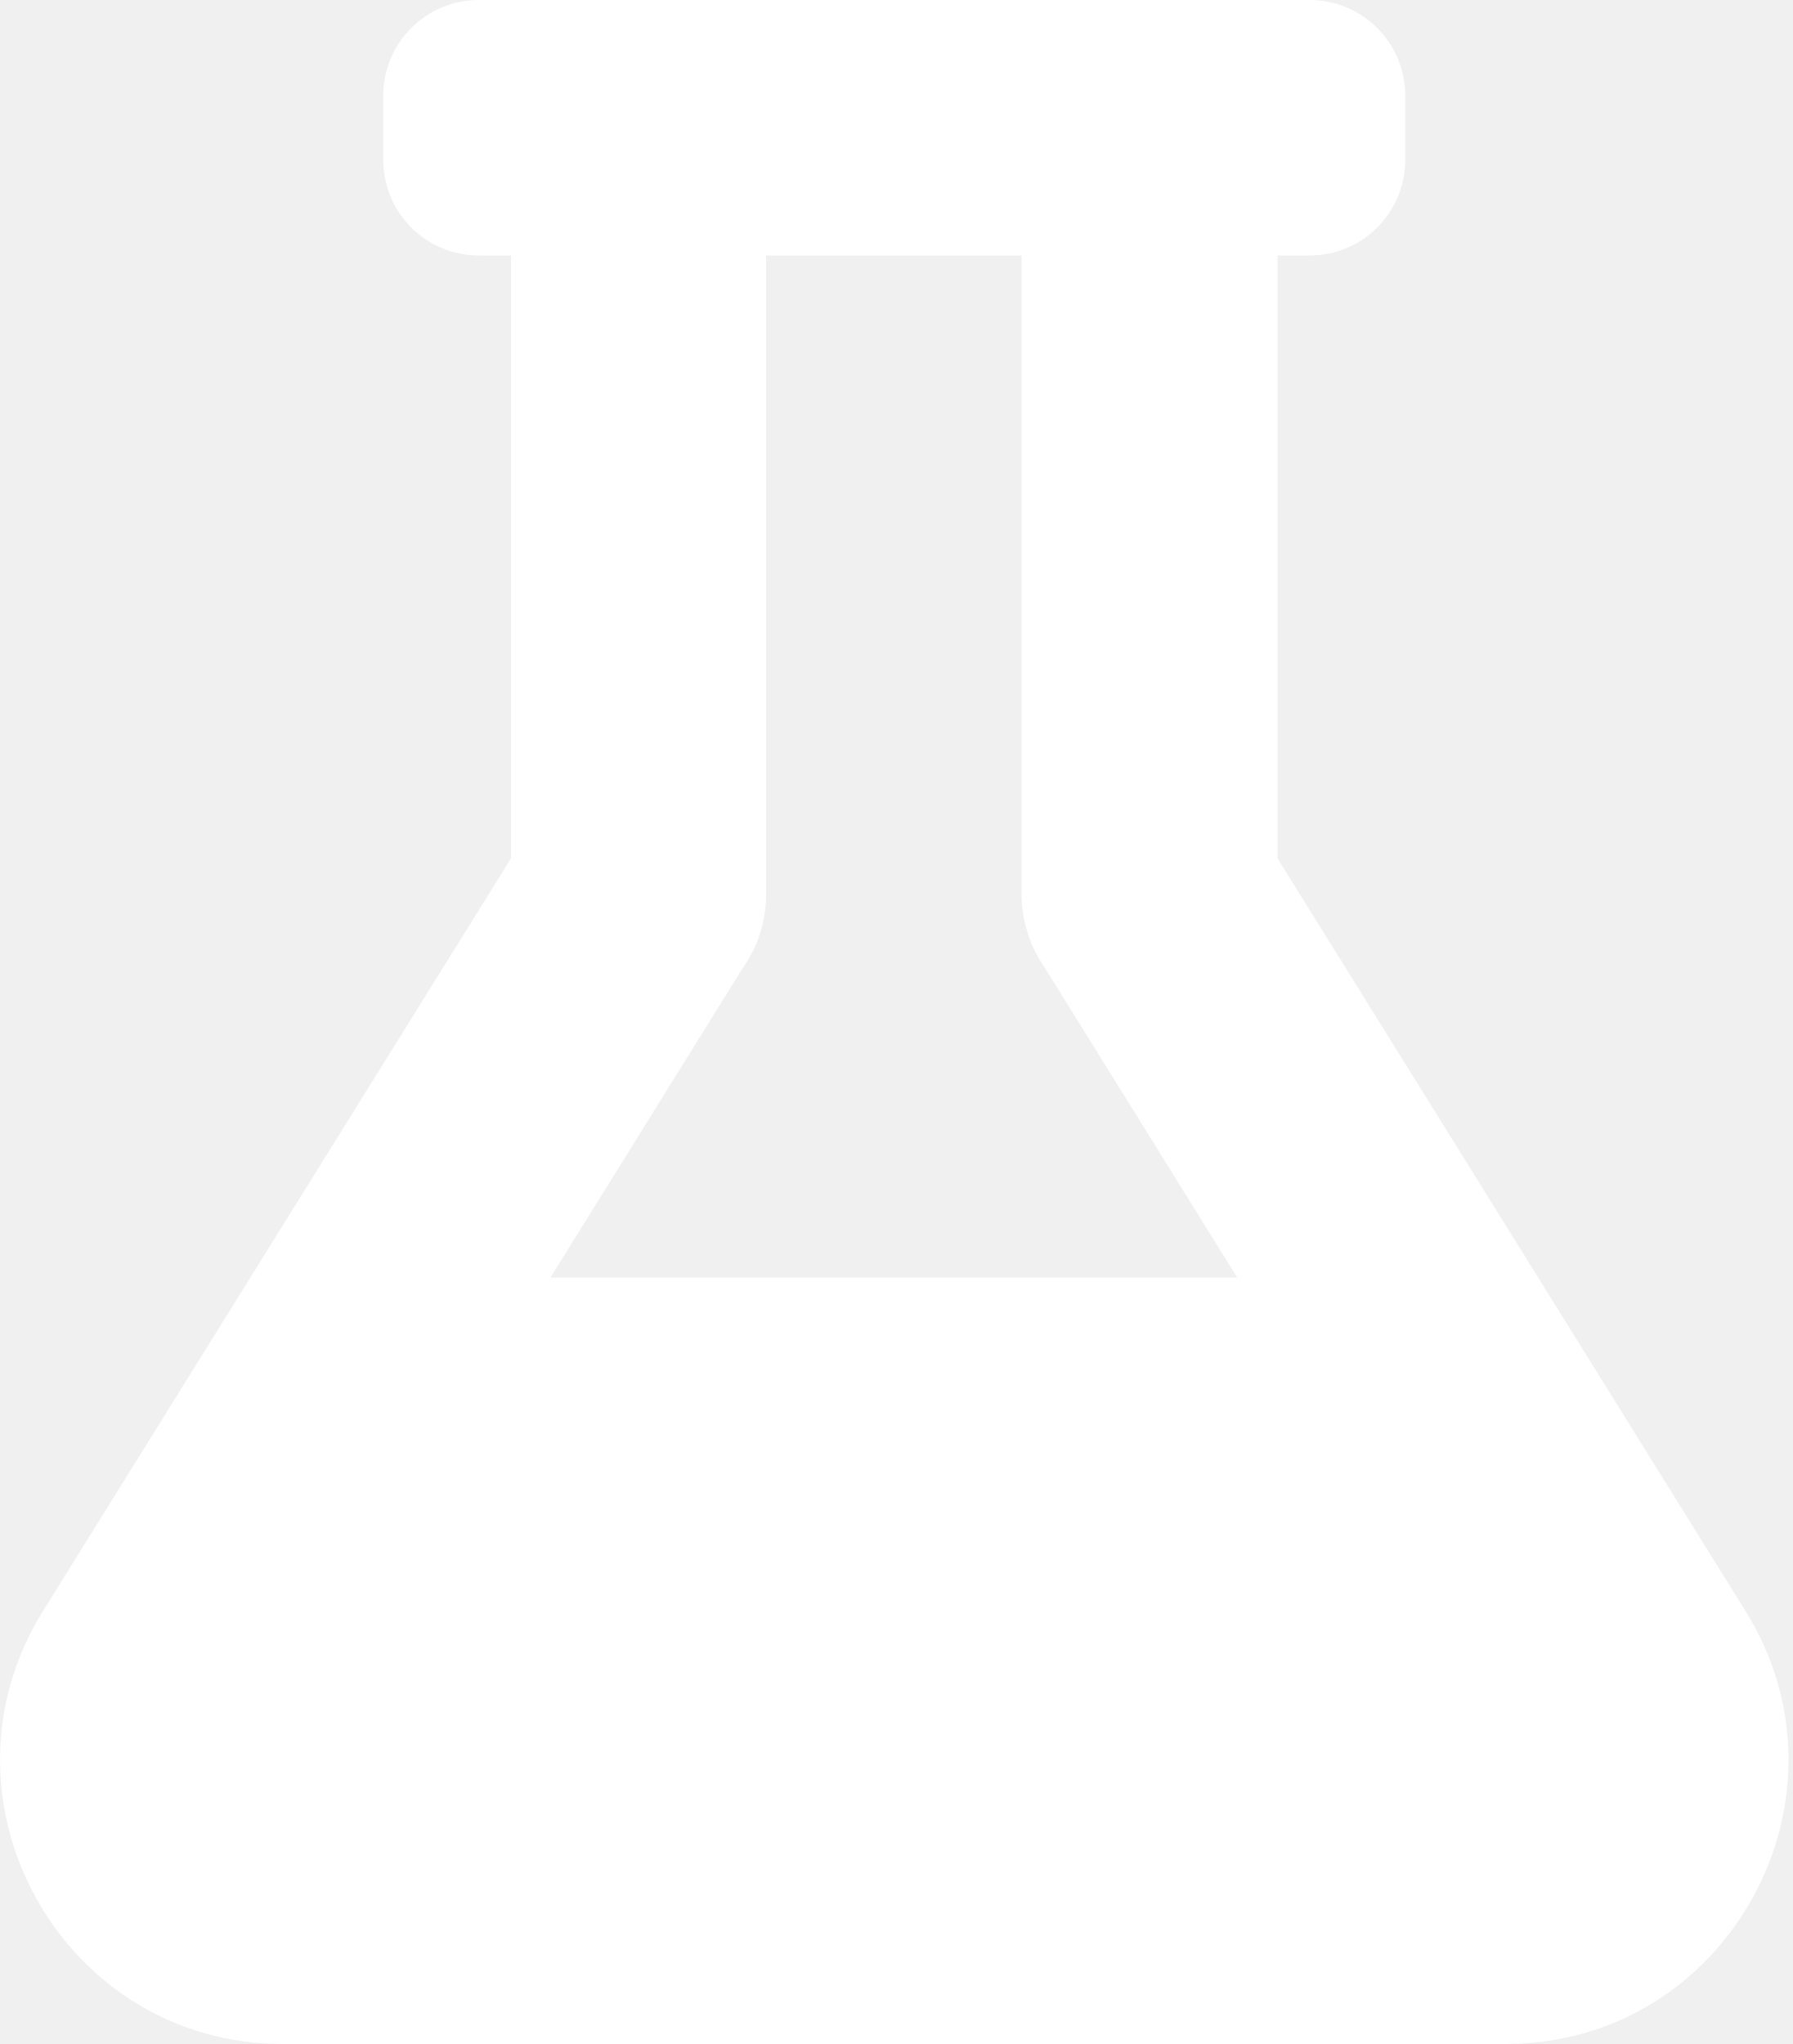
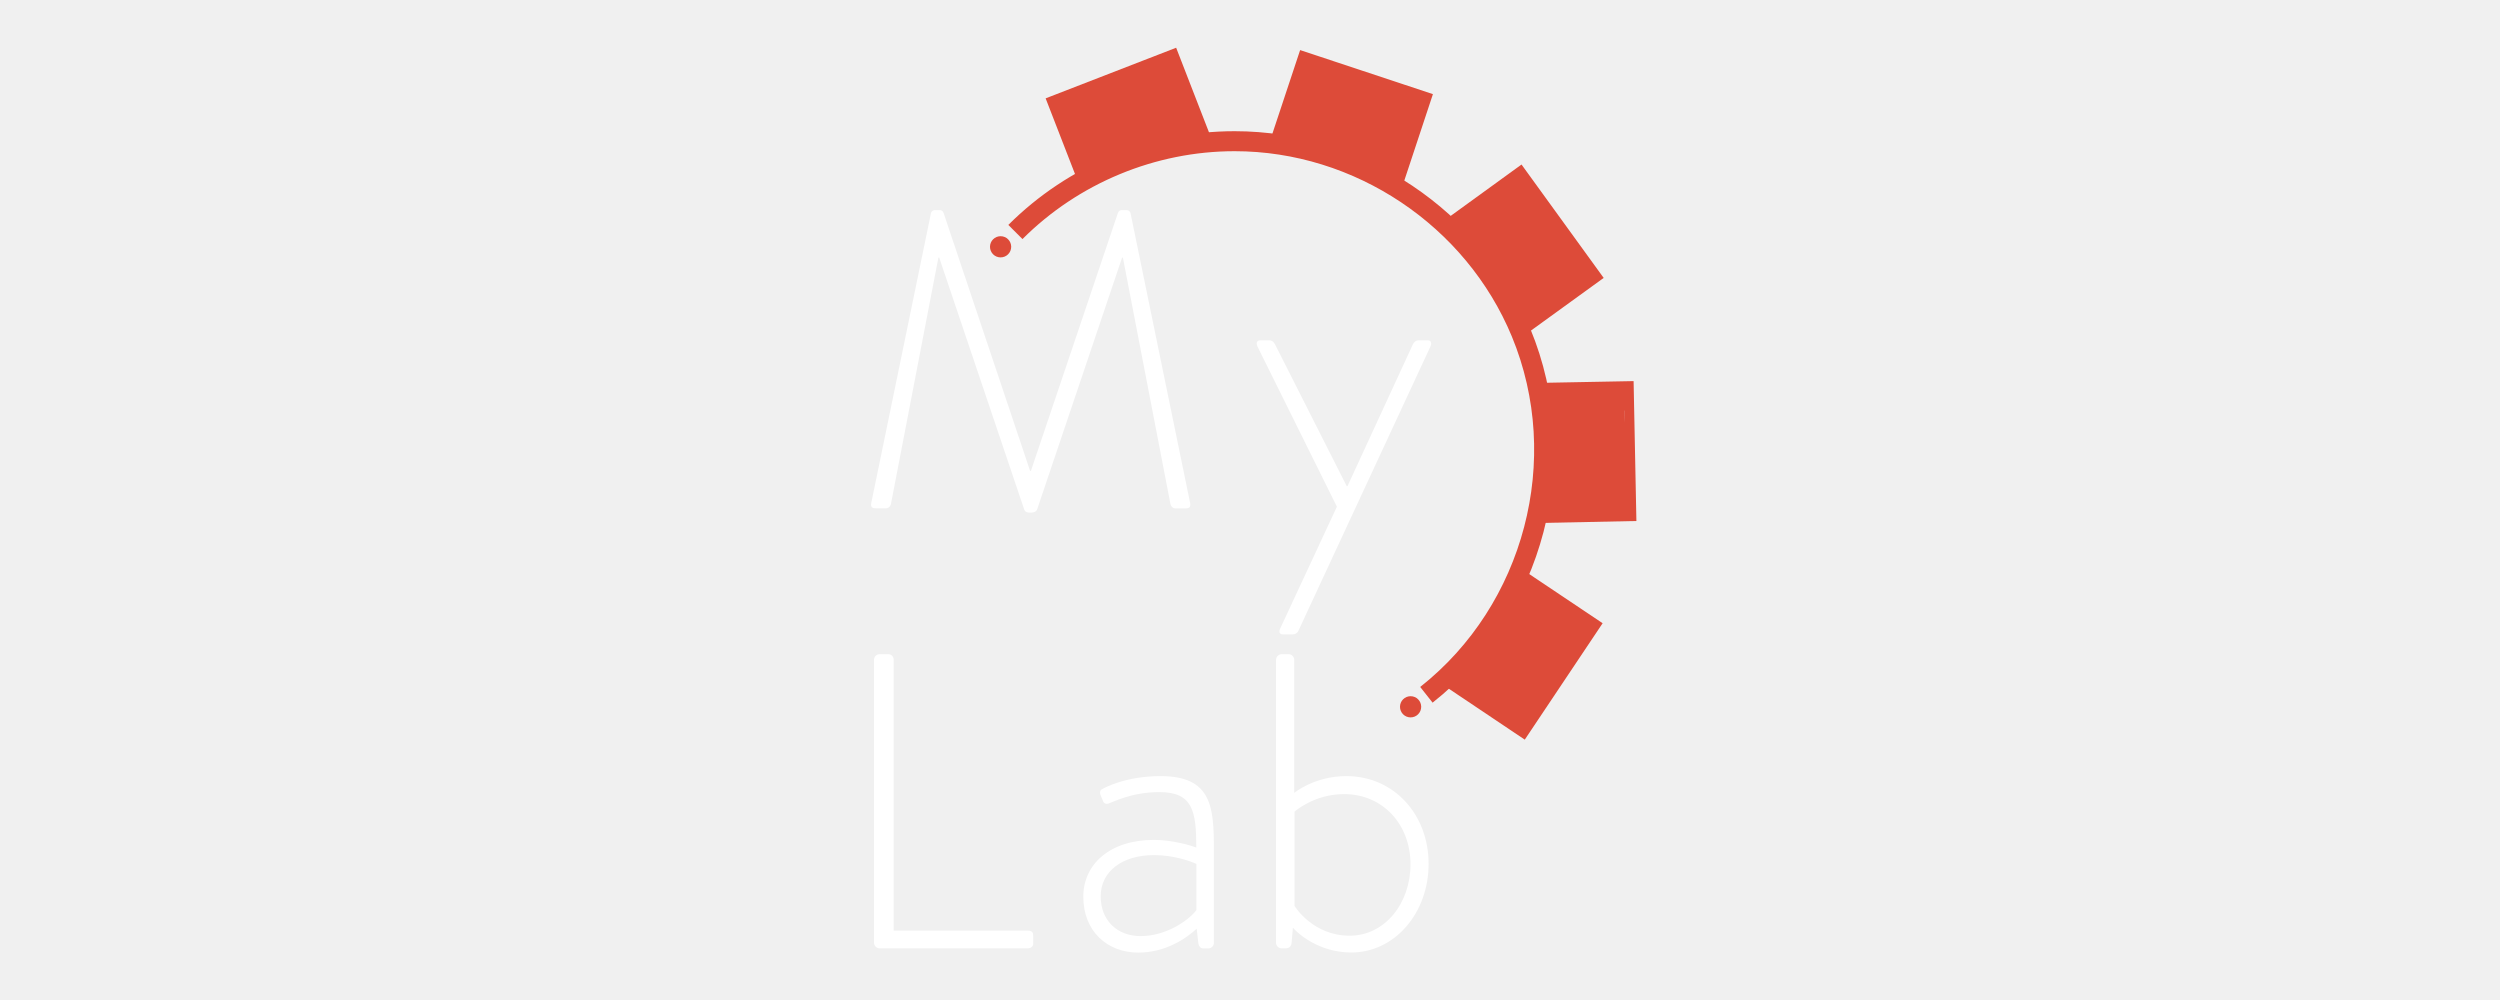
- <svg xmlns="http://www.w3.org/2000/svg" width="449" height="512" viewBox="0 0 449 512" fill="none">
-   <path d="M437.2 403.5L320 215V64H328C341.3 64 352 53.3 352 40V24C352 10.7 341.3 0 328 0H120C106.7 0 96 10.7 96 24V40C96 53.3 106.7 64 120 64H128V215L10.8 403.5C-18.5 450.6 15.3 512 70.9 512H377.1C432.8 512 466.5 450.5 437.2 403.5ZM137.9 320L186.1 242.4C189.8 237.2 191.9 230.8 191.9 224V64H255.9V224C255.9 230.9 258.1 237.2 261.7 242.4L309.9 320H137.9Z" fill="white" />
+ <svg xmlns="http://www.w3.org/2000/svg" version="1.1" id="Camada_1" x="0px" y="0px" viewBox="0 0 250 100" style="enable-background:new 0 0 250 100;" xml:space="preserve">
+   <style type="text/css">
+ 	.st0{fill:#FFFFFF;}
+ 	.st1{fill:none;stroke:#DD4B39;stroke-width:2;stroke-miterlimit:10;}
+ 	.st2{fill:#DD4B39;}
+ 	.st3{fill:none;stroke:#1B1464;stroke-miterlimit:10;}
+ 	.st4{fill:none;stroke:#DD4B39;stroke-miterlimit:10;}
+ </style>
+   <g>
+     <g>
+       <path class="st0" d="M93.1,21.3c0.04-0.17,0.21-0.29,0.38-0.29h0.46c0.21,0,0.34,0.08,0.42,0.29l8.65,25.79c0.04,0,0.04,0,0.08,0    l8.7-25.79c0.08-0.21,0.21-0.29,0.42-0.29h0.46c0.17,0,0.34,0.13,0.38,0.29l5.96,28.99c0.08,0.42-0.08,0.55-0.46,0.55h-1.01    c-0.25,0-0.46-0.21-0.5-0.46l-4.75-24.62c-0.04,0-0.08,0-0.08,0l-8.49,25.16c-0.08,0.25-0.34,0.34-0.59,0.34h-0.17    c-0.21,0-0.46-0.04-0.55-0.34l-8.49-25.16c0,0-0.04,0-0.08,0L89.1,50.37c-0.04,0.25-0.25,0.46-0.5,0.46h-1.01    c-0.38,0-0.55-0.13-0.46-0.55L93.1,21.3z" />
+       <path class="st0" d="M125.77,34.7c-0.17-0.34-0.13-0.67,0.25-0.67h0.92c0.21,0,0.42,0.13,0.55,0.38l7.18,14.2h0.08l6.55-14.2    c0.13-0.25,0.34-0.38,0.55-0.38h0.92c0.38,0,0.42,0.34,0.25,0.67l-13.19,28.4c-0.08,0.21-0.34,0.34-0.55,0.34h-0.97    c-0.34,0-0.46-0.21-0.29-0.59l5.67-12.18L125.77,34.7z" />
+       <path class="st0" d="M87.4,65.97c0-0.29,0.25-0.55,0.55-0.55h0.92c0.25,0,0.5,0.25,0.5,0.55v27.09h13.4c0.5,0,0.55,0.25,0.55,0.55    v0.76c0,0.29-0.25,0.46-0.55,0.46H87.95c-0.29,0-0.55-0.25-0.55-0.55V65.97z" />
+       <path class="st0" d="M115.39,83.99c1.93,0,3.78,0.59,4.24,0.76c0-3.7-0.38-5.54-3.7-5.54c-2.77,0-4.66,1.01-5.04,1.13    c-0.34,0.13-0.55-0.04-0.63-0.34l-0.21-0.5c-0.13-0.38,0.04-0.55,0.25-0.63c0.13-0.08,2.27-1.26,5.75-1.26    c5.12,0,5.34,3.07,5.34,7.35v9.33c0,0.29-0.25,0.55-0.55,0.55h-0.5c-0.29,0-0.42-0.17-0.5-0.46l-0.17-1.51    c-1.09,1.01-3.15,2.39-5.84,2.39c-3.11,0-5.5-2.14-5.5-5.59C108.33,86.43,110.98,83.99,115.39,83.99z M114.05,93.61    c2.56,0,4.79-1.55,5.59-2.6v-4.62c-0.55-0.25-2.23-0.88-4.24-0.88c-3.19,0-5.33,1.64-5.33,4.12    C110.06,92.05,111.74,93.61,114.05,93.61z" />
+       <path class="st0" d="M127.61,65.97c0-0.29,0.25-0.55,0.55-0.55h0.71c0.29,0,0.55,0.25,0.55,0.55v13.32c0,0,2.02-1.68,5.21-1.68    c4.75,0,8.23,3.82,8.23,8.78c0,4.92-3.4,8.86-7.73,8.86c-3.23,0-5.34-1.89-5.84-2.48l-0.13,1.51c-0.04,0.38-0.25,0.55-0.59,0.55    h-0.42c-0.29,0-0.55-0.25-0.55-0.55V65.97z M134.96,93.57c3.53,0,6.09-3.24,6.09-7.14c0-3.99-2.77-7.02-6.64-7.02    c-3.02,0-4.96,1.76-4.96,1.76v9.41C129.54,90.75,131.35,93.57,134.96,93.57z" />
+     </g>
+     <path class="st1" d="M142.64,69.48c10.77-8.5,14.72-23.52,9.47-36.21c-4.75-11.47-16.24-19.15-28.65-19.15   c-8.18,0-16.14,3.3-21.92,9.08" />
+     <circle class="st2" cx="141.06" cy="70.68" r="1.06" />
+     <circle class="st2" cx="100.06" cy="24.68" r="1.06" />
+     <path class="st3" d="M143.63,67.43" />
+     <polyline class="st4" points="151.85,57.29 159.57,62.46 152.34,73.27 144.42,67.96  " />
+     <polyline class="st4" points="153.92,38.79 162.87,38.62 163.13,51.61 153.36,51.81  " />
+     <polyline class="st4" points="144.51,22.61 152.04,17.15 159.67,27.68 151.95,33.27  " />
+     <polyline class="st4" points="139.84,18.25 142.66,9.73 130.33,5.64 127.4,14.47  " />
+     <polyline class="st4" points="120.78,14.31 117.33,5.42 105.21,10.12 108.42,18.39  " />
+     <path class="st2" d="M108.31,18.19c0,0,2.72-1.85,6.03-2.67c3.31-0.83,4.14-1.31,6.27-1.21l-3.07-8.59l-12.24,4.39L108.31,18.19z" />
+     <path class="st2" d="M127.62,14.12l2.69-8.37l12.12,3.75l-2.61,8.76C139.83,18.26,129.23,13.25,127.62,14.12z" />
+   </g>
+   <path class="st2" d="M144.78,22.42L152,17l7.56,10.53l-7.39,5.58C152.17,33.11,146.55,22.84,144.78,22.42z" />
+   <path class="st2" d="M154.15,38.79l8.15-0.17L163,51.38l-9.3,0.25C153.7,51.63,155.32,40.57,154.15,38.79z" />
+   <path class="st2" d="M152.16,57.5l7.26,5.2l-6.87,10.26l-7.89-4.83C144.66,68.12,152.32,59,152.16,57.5z" />
+   <g>
+     <g>
+       <path class="st2" d="M161.38,41.51c1.93,0,1.93-3,0-3C159.45,38.51,159.45,41.51,161.38,41.51L161.38,41.51z" />
+     </g>
+   </g>
</svg>
